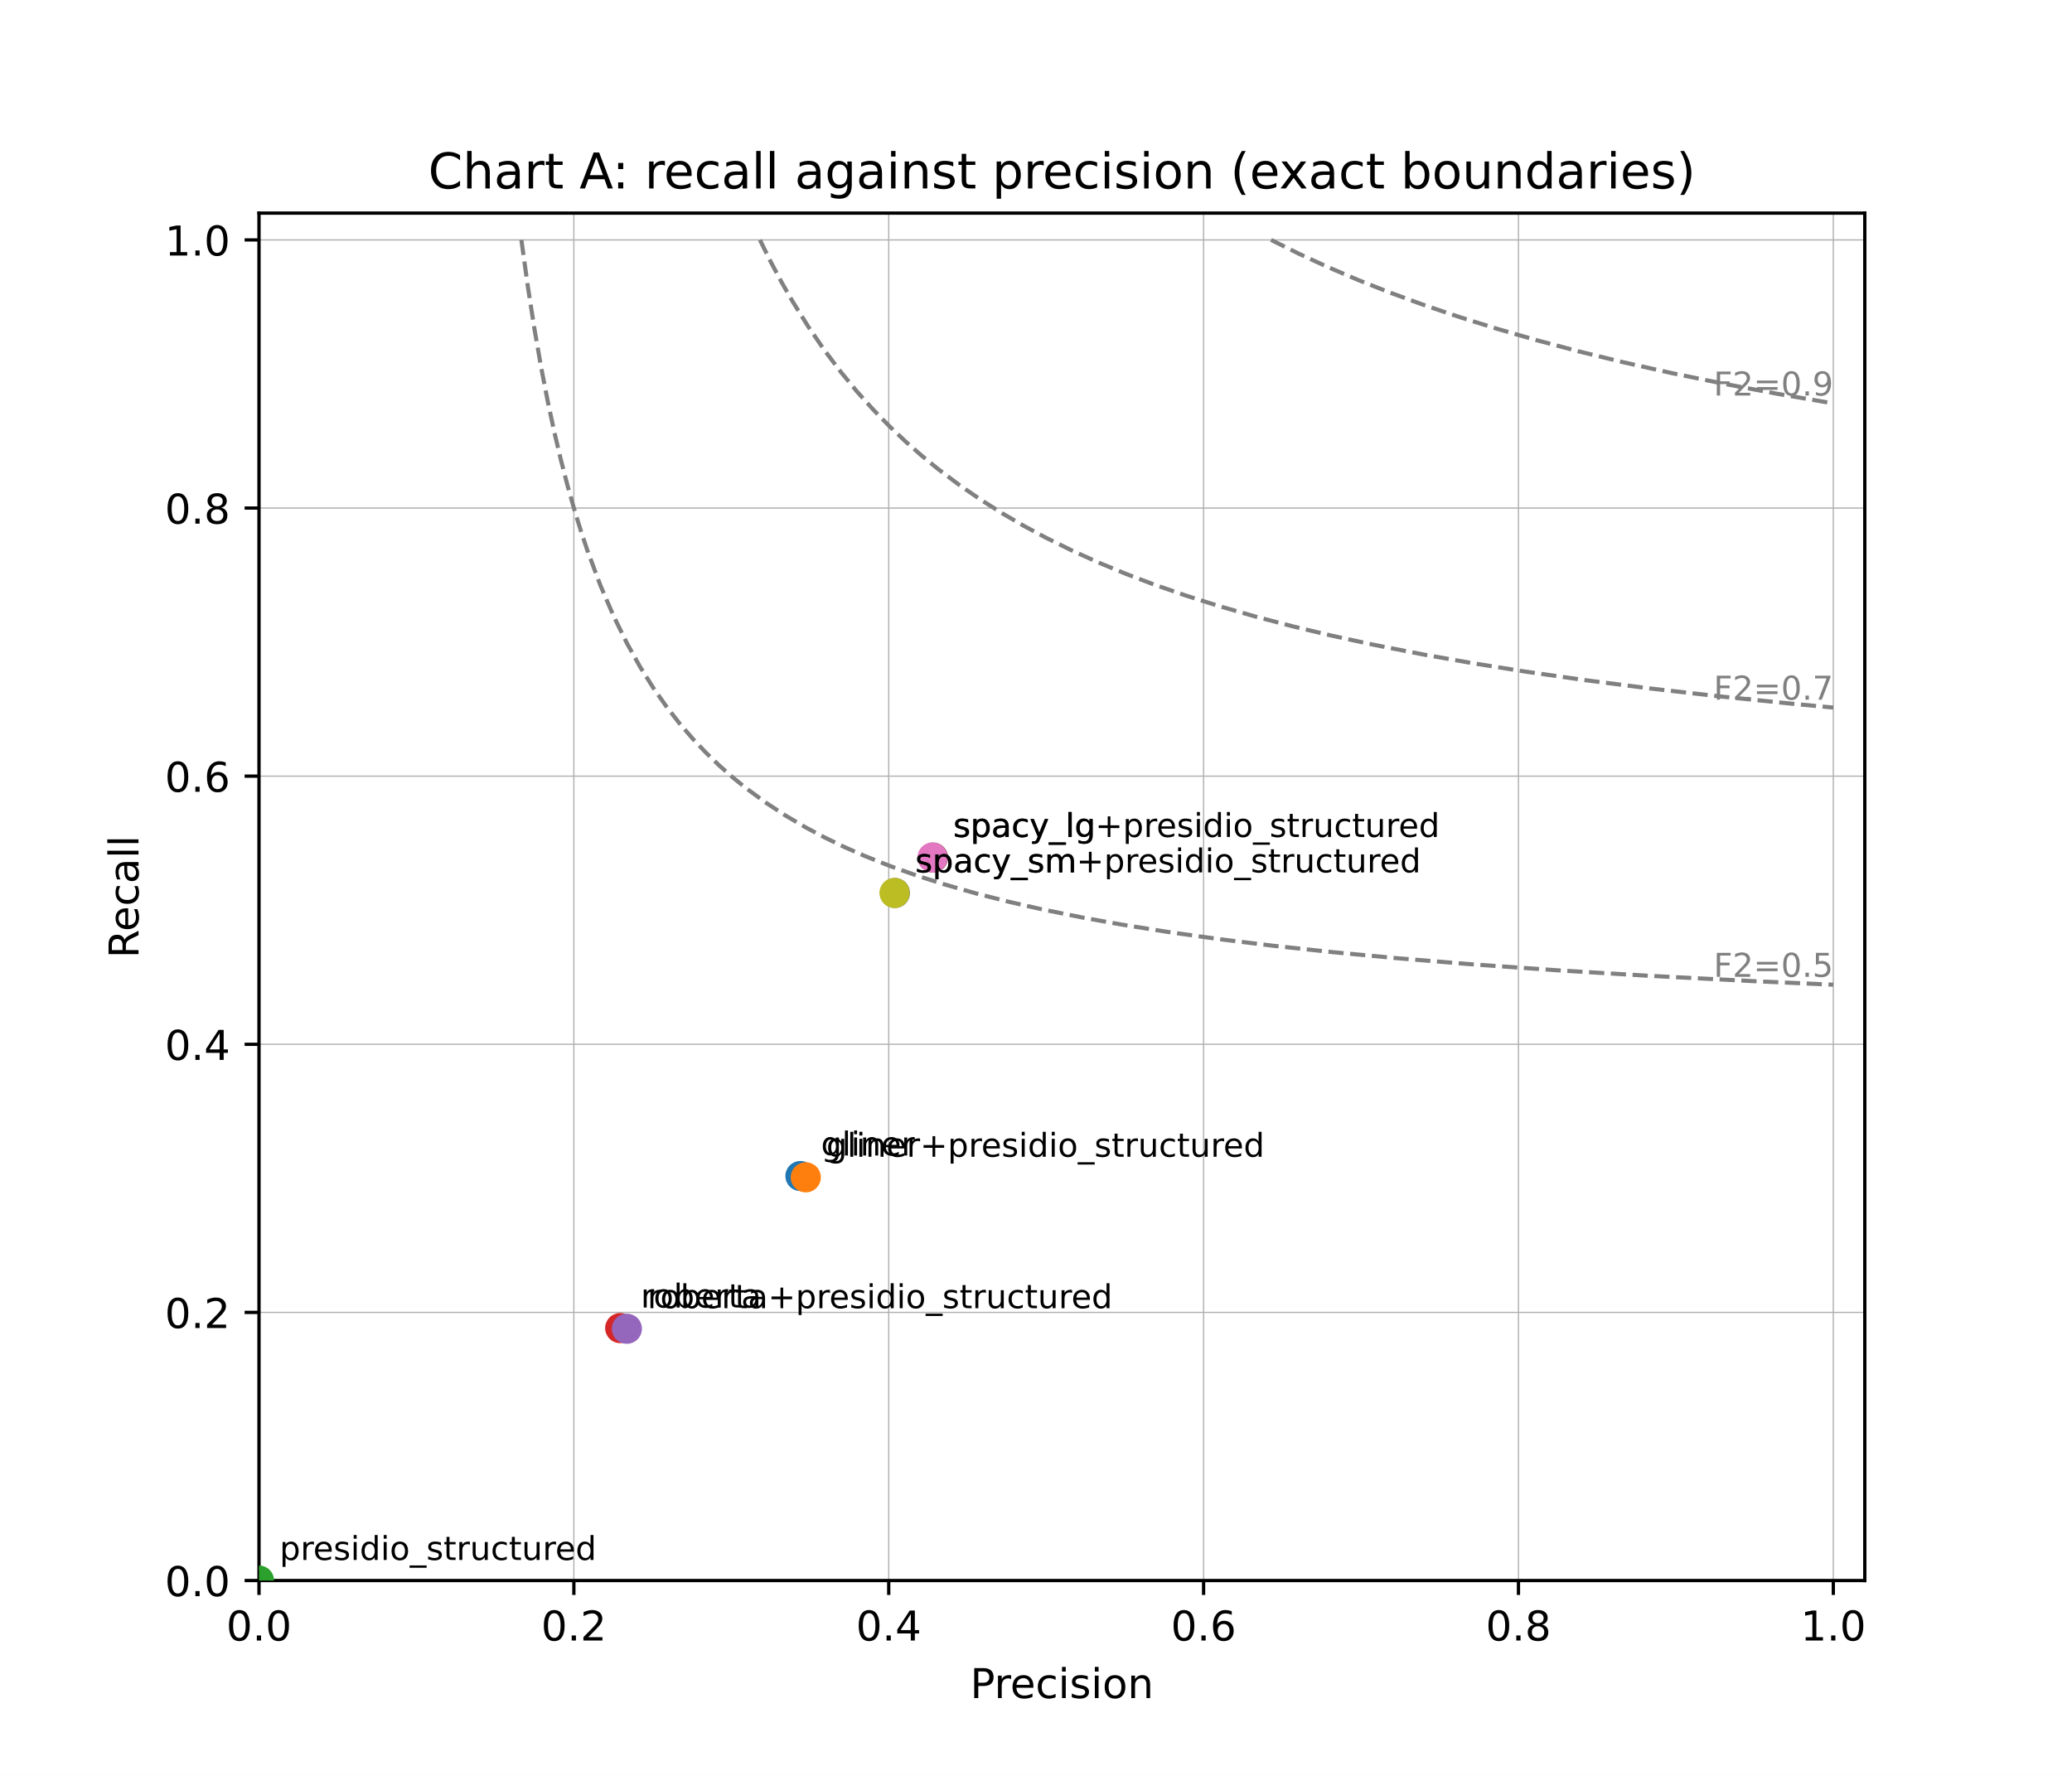
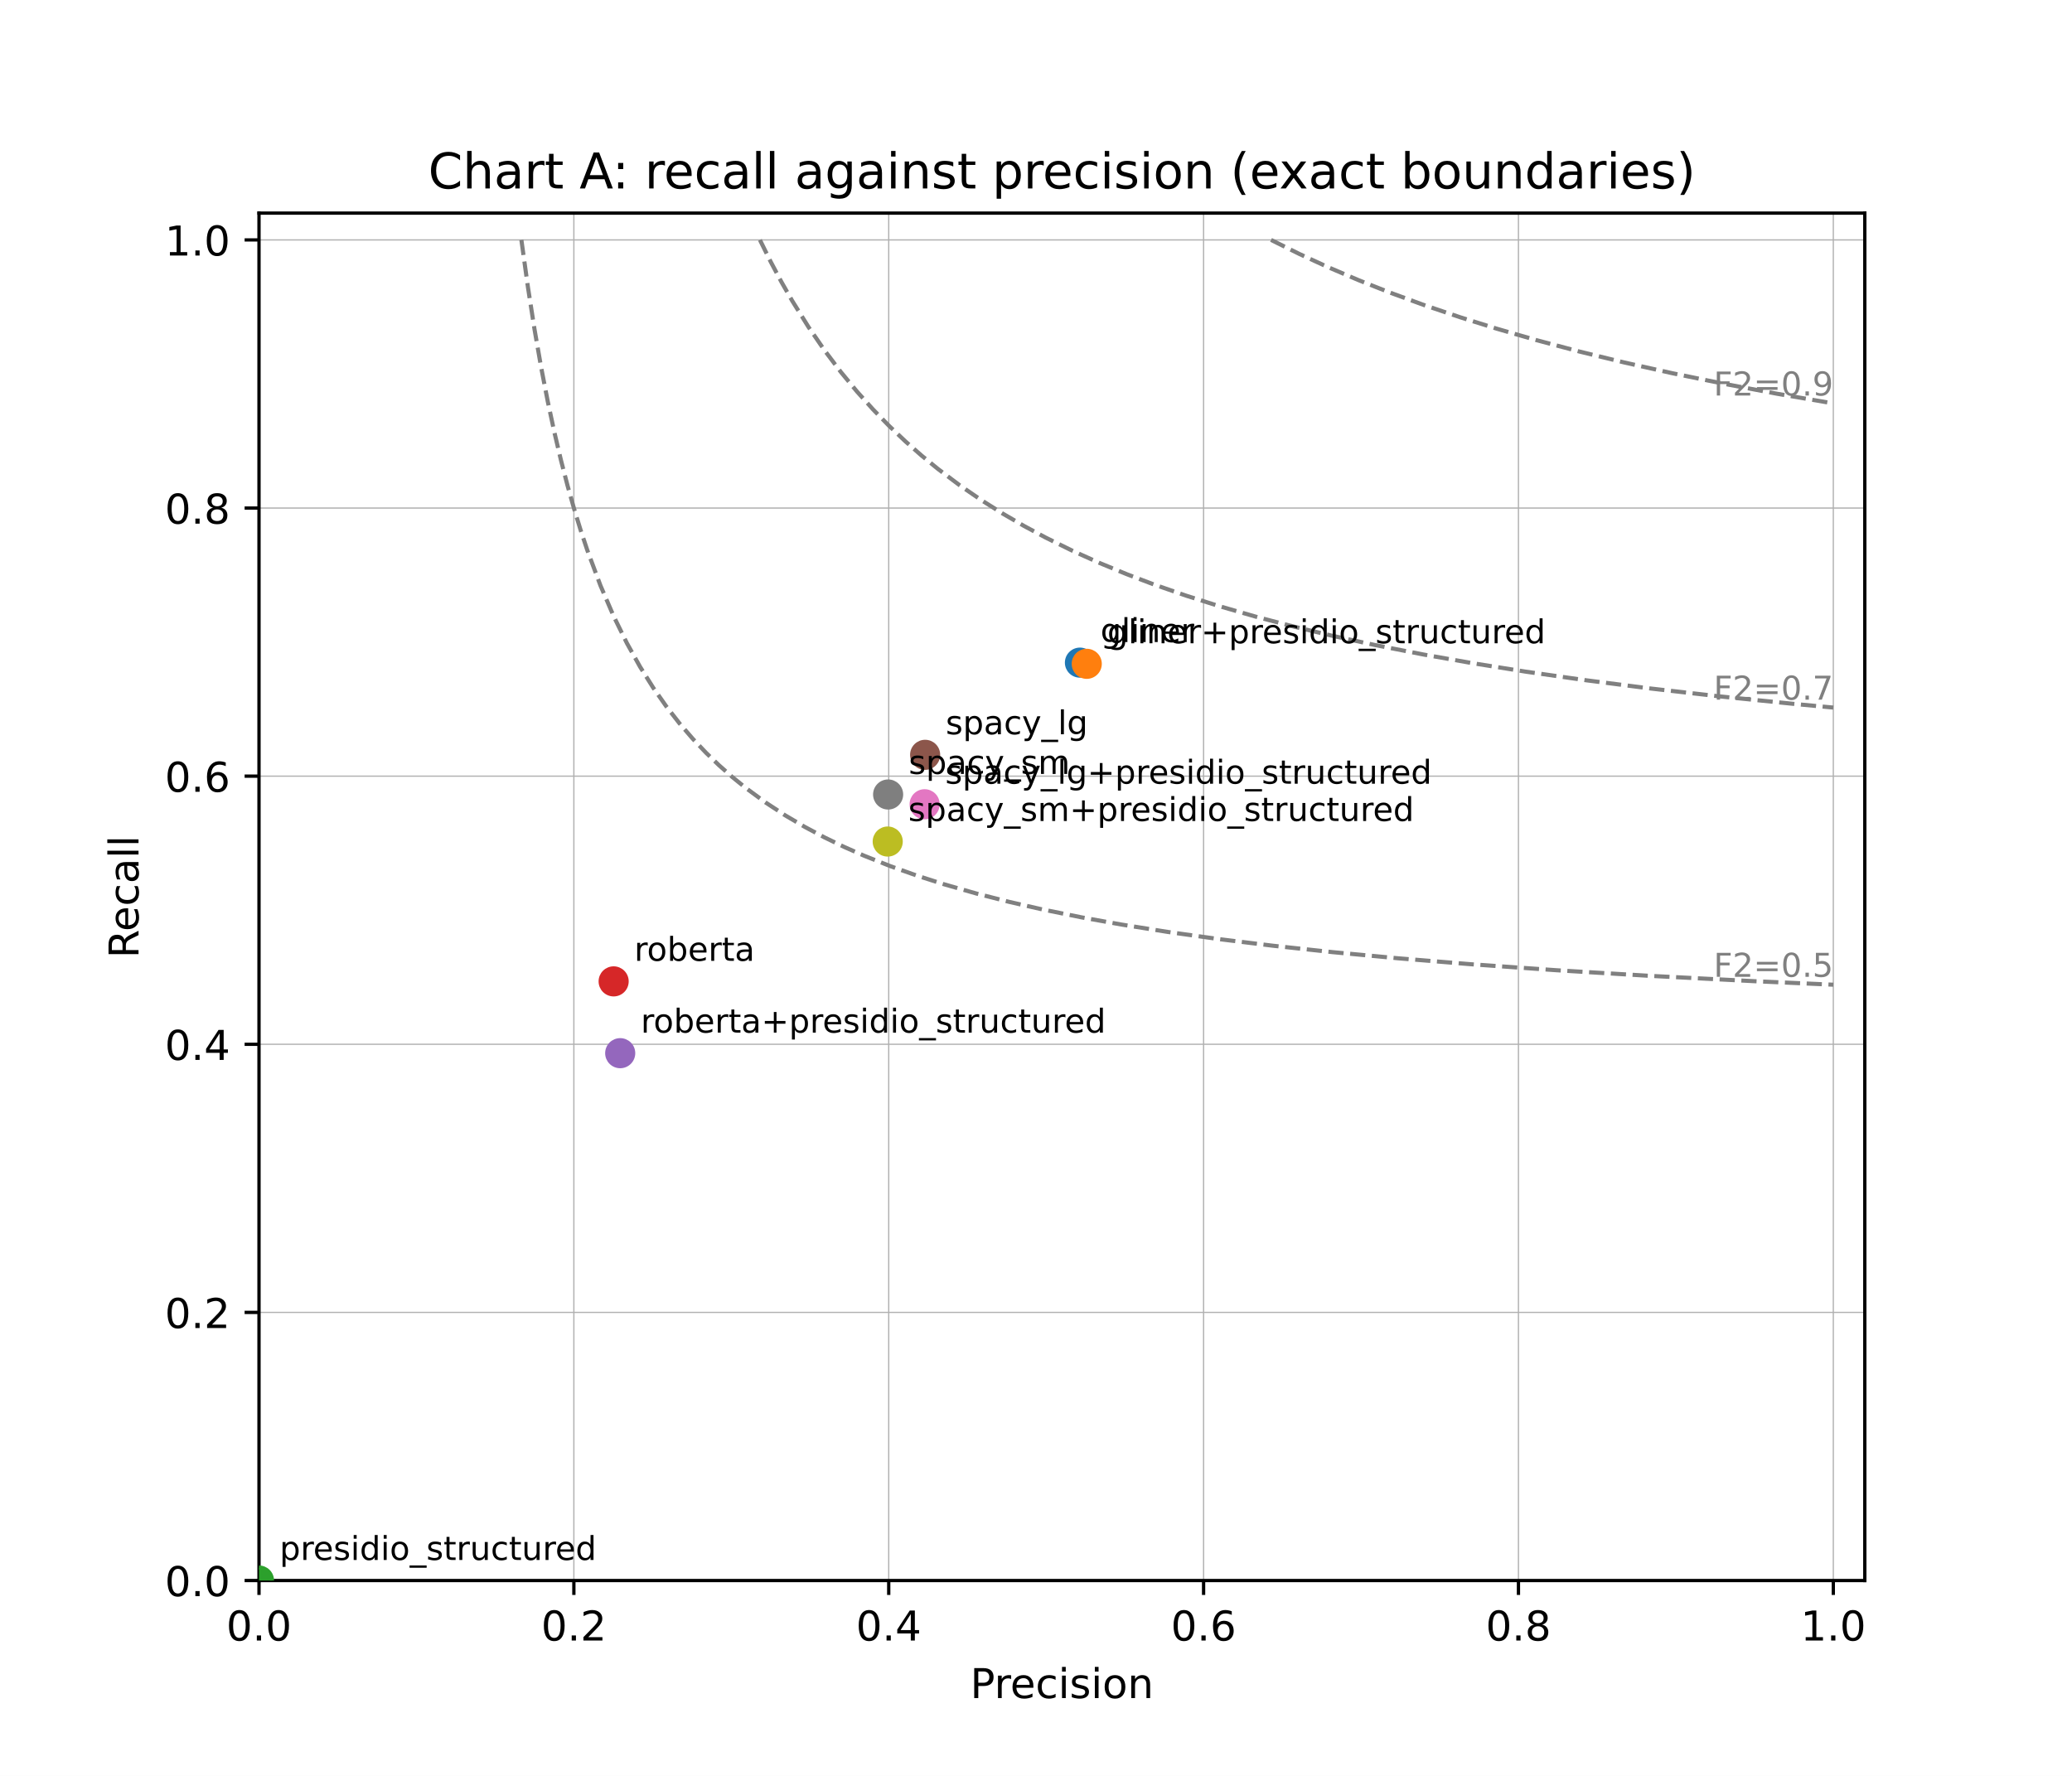
<svg xmlns="http://www.w3.org/2000/svg" xmlns:xlink="http://www.w3.org/1999/xlink" width="504pt" height="432pt" viewBox="0 0 504 432" version="1.1">
  <defs>
    <style type="text/css">*{stroke-linejoin: round; stroke-linecap: butt}</style>
  </defs>
  <g id="figure_1">
    <g id="patch_1">
      <path d="M 0 432  L 504 432  L 504 0  L 0 0  z " style="fill: #ffffff" />
    </g>
    <g id="axes_1">
      <g id="patch_2">
        <path d="M 63 384.48  L 453.6 384.48  L 453.6 51.84  L 63 51.84  z " style="fill: #ffffff" />
      </g>
      <g id="matplotlib.axis_1">
        <g id="xtick_1">
          <g id="line2d_1">
            <path d="M 63 384.48  L 63 51.84  " clip-path="url(#pac6fc3ac9e)" style="fill: none; stroke: #b0b0b0; stroke-width: 0.3; stroke-linecap: square" />
          </g>
          <g id="line2d_2">
            <defs>
              <path id="m53a0397a2e" d="M 0 0  L 0 3.5  " style="stroke: #000000; stroke-width: 0.8" />
            </defs>
            <g>
              <use xlink:href="#m53a0397a2e" x="63" y="384.48" style="stroke: #000000; stroke-width: 0.8" />
            </g>
          </g>
          <g id="text_1">
            <text style="font-size: 10px; font-family: 'DejaVu Sans'; text-anchor: middle" x="63" y="399.078" transform="rotate(-0 63 399.0777)">0.0</text>
          </g>
        </g>
        <g id="xtick_2">
          <g id="line2d_3">
            <path d="M 139.588 384.48  L 139.588 51.84  " clip-path="url(#pac6fc3ac9e)" style="fill: none; stroke: #b0b0b0; stroke-width: 0.3; stroke-linecap: square" />
          </g>
          <g id="line2d_4">
            <g>
              <use xlink:href="#m53a0397a2e" x="139.588" y="384.48" style="stroke: #000000; stroke-width: 0.8" />
            </g>
          </g>
          <g id="text_2">
            <text style="font-size: 10px; font-family: 'DejaVu Sans'; text-anchor: middle" x="139.588" y="399.078" transform="rotate(-0 139.5882 399.0777)">0.2</text>
          </g>
        </g>
        <g id="xtick_3">
          <g id="line2d_5">
            <path d="M 216.176 384.48  L 216.176 51.84  " clip-path="url(#pac6fc3ac9e)" style="fill: none; stroke: #b0b0b0; stroke-width: 0.3; stroke-linecap: square" />
          </g>
          <g id="line2d_6">
            <g>
              <use xlink:href="#m53a0397a2e" x="216.176" y="384.48" style="stroke: #000000; stroke-width: 0.8" />
            </g>
          </g>
          <g id="text_3">
            <text style="font-size: 10px; font-family: 'DejaVu Sans'; text-anchor: middle" x="216.176" y="399.078" transform="rotate(-0 216.1765 399.0777)">0.4</text>
          </g>
        </g>
        <g id="xtick_4">
          <g id="line2d_7">
            <path d="M 292.765 384.48  L 292.765 51.84  " clip-path="url(#pac6fc3ac9e)" style="fill: none; stroke: #b0b0b0; stroke-width: 0.3; stroke-linecap: square" />
          </g>
          <g id="line2d_8">
            <g>
              <use xlink:href="#m53a0397a2e" x="292.765" y="384.48" style="stroke: #000000; stroke-width: 0.8" />
            </g>
          </g>
          <g id="text_4">
            <text style="font-size: 10px; font-family: 'DejaVu Sans'; text-anchor: middle" x="292.765" y="399.078" transform="rotate(-0 292.7647 399.0777)">0.6</text>
          </g>
        </g>
        <g id="xtick_5">
          <g id="line2d_9">
            <path d="M 369.353 384.48  L 369.353 51.84  " clip-path="url(#pac6fc3ac9e)" style="fill: none; stroke: #b0b0b0; stroke-width: 0.3; stroke-linecap: square" />
          </g>
          <g id="line2d_10">
            <g>
              <use xlink:href="#m53a0397a2e" x="369.353" y="384.48" style="stroke: #000000; stroke-width: 0.8" />
            </g>
          </g>
          <g id="text_5">
            <text style="font-size: 10px; font-family: 'DejaVu Sans'; text-anchor: middle" x="369.353" y="399.078" transform="rotate(-0 369.3529 399.0777)">0.8</text>
          </g>
        </g>
        <g id="xtick_6">
          <g id="line2d_11">
            <path d="M 445.941 384.48  L 445.941 51.84  " clip-path="url(#pac6fc3ac9e)" style="fill: none; stroke: #b0b0b0; stroke-width: 0.3; stroke-linecap: square" />
          </g>
          <g id="line2d_12">
            <g>
              <use xlink:href="#m53a0397a2e" x="445.941" y="384.48" style="stroke: #000000; stroke-width: 0.8" />
            </g>
          </g>
          <g id="text_6">
            <text style="font-size: 10px; font-family: 'DejaVu Sans'; text-anchor: middle" x="445.941" y="399.078" transform="rotate(-0 445.9412 399.0777)">1.0</text>
          </g>
        </g>
        <g id="text_7">
          <text style="font-size: 10px; font-family: 'DejaVu Sans'; text-anchor: middle" x="258.3" y="413.078" transform="rotate(-0 258.3 413.0784)">Precision</text>
        </g>
      </g>
      <g id="matplotlib.axis_2">
        <g id="ytick_1">
          <g id="line2d_13">
            <path d="M 63 384.48  L 453.6 384.48  " clip-path="url(#pac6fc3ac9e)" style="fill: none; stroke: #b0b0b0; stroke-width: 0.3; stroke-linecap: square" />
          </g>
          <g id="line2d_14">
            <defs>
              <path id="mb0516f7a3d" d="M 0 0  L -3.5 0  " style="stroke: #000000; stroke-width: 0.8" />
            </defs>
            <g>
              <use xlink:href="#mb0516f7a3d" x="63" y="384.48" style="stroke: #000000; stroke-width: 0.8" />
            </g>
          </g>
          <g id="text_8">
            <text style="font-size: 10px; font-family: 'DejaVu Sans'; text-anchor: end" x="56" y="388.279" transform="rotate(-0 56 388.2788)">0.0</text>
          </g>
        </g>
        <g id="ytick_2">
          <g id="line2d_15">
            <path d="M 63 319.256  L 453.6 319.256  " clip-path="url(#pac6fc3ac9e)" style="fill: none; stroke: #b0b0b0; stroke-width: 0.3; stroke-linecap: square" />
          </g>
          <g id="line2d_16">
            <g>
              <use xlink:href="#mb0516f7a3d" x="63" y="319.256" style="stroke: #000000; stroke-width: 0.8" />
            </g>
          </g>
          <g id="text_9">
            <text style="font-size: 10px; font-family: 'DejaVu Sans'; text-anchor: end" x="56" y="323.055" transform="rotate(-0 56 323.0553)">0.2</text>
          </g>
        </g>
        <g id="ytick_3">
          <g id="line2d_17">
            <path d="M 63 254.033  L 453.6 254.033  " clip-path="url(#pac6fc3ac9e)" style="fill: none; stroke: #b0b0b0; stroke-width: 0.3; stroke-linecap: square" />
          </g>
          <g id="line2d_18">
            <g>
              <use xlink:href="#mb0516f7a3d" x="63" y="254.033" style="stroke: #000000; stroke-width: 0.8" />
            </g>
          </g>
          <g id="text_10">
            <text style="font-size: 10px; font-family: 'DejaVu Sans'; text-anchor: end" x="56" y="257.832" transform="rotate(-0 56 257.8318)">0.4</text>
          </g>
        </g>
        <g id="ytick_4">
          <g id="line2d_19">
            <path d="M 63 188.809  L 453.6 188.809  " clip-path="url(#pac6fc3ac9e)" style="fill: none; stroke: #b0b0b0; stroke-width: 0.3; stroke-linecap: square" />
          </g>
          <g id="line2d_20">
            <g>
              <use xlink:href="#mb0516f7a3d" x="63" y="188.809" style="stroke: #000000; stroke-width: 0.8" />
            </g>
          </g>
          <g id="text_11">
            <text style="font-size: 10px; font-family: 'DejaVu Sans'; text-anchor: end" x="56" y="192.608" transform="rotate(-0 56 192.6082)">0.6</text>
          </g>
        </g>
        <g id="ytick_5">
          <g id="line2d_21">
            <path d="M 63 123.586  L 453.6 123.586  " clip-path="url(#pac6fc3ac9e)" style="fill: none; stroke: #b0b0b0; stroke-width: 0.3; stroke-linecap: square" />
          </g>
          <g id="line2d_22">
            <g>
              <use xlink:href="#mb0516f7a3d" x="63" y="123.586" style="stroke: #000000; stroke-width: 0.8" />
            </g>
          </g>
          <g id="text_12">
            <text style="font-size: 10px; font-family: 'DejaVu Sans'; text-anchor: end" x="56" y="127.385" transform="rotate(-0 56 127.3847)">0.8</text>
          </g>
        </g>
        <g id="ytick_6">
          <g id="line2d_23">
            <path d="M 63 58.362  L 453.6 58.362  " clip-path="url(#pac6fc3ac9e)" style="fill: none; stroke: #b0b0b0; stroke-width: 0.3; stroke-linecap: square" />
          </g>
          <g id="line2d_24">
            <g>
              <use xlink:href="#mb0516f7a3d" x="63" y="58.362" style="stroke: #000000; stroke-width: 0.8" />
            </g>
          </g>
          <g id="text_13">
            <text style="font-size: 10px; font-family: 'DejaVu Sans'; text-anchor: end" x="56" y="62.161" transform="rotate(-0 56 62.16118)">1.0</text>
          </g>
        </g>
        <g id="text_14">
          <text style="font-size: 10px; font-family: 'DejaVu Sans'; text-anchor: middle" x="33.695" y="218.16" transform="rotate(-90 33.69453 218.16)">Recall</text>
        </g>
      </g>
      <g id="contour-0.5">
        <path d="M 126.824 58.362  L 128.427 69.927  L 130.031 80.201  L 131.634 89.388  L 133.238 97.654  L 134.842 105.129  L 136.445 111.922  L 138.049 118.122  L 139.652 123.804  L 141.256 129.03  L 142.86 133.853  L 146.067 142.461  L 149.274 149.919  L 152.481 156.443  L 155.688 162.197  L 158.896 167.31  L 162.103 171.884  L 165.31 176  L 168.517 179.723  L 171.725 183.107  L 174.932 186.196  L 178.139 189.027  L 181.346 191.632  L 186.157 195.169  L 190.968 198.327  L 195.779 201.163  L 200.589 203.725  L 205.4 206.05  L 210.211 208.169  L 216.625 210.72  L 223.04 213.002  L 229.454 215.056  L 237.472 217.35  L 245.49 219.39  L 253.508 221.215  L 263.13 223.166  L 272.752 224.898  L 283.977 226.689  L 296.806 228.483  L 309.635 230.056  L 324.067 231.609  L 340.103 233.115  L 357.743 234.554  L 378.59 236.018  L 401.04 237.368  L 426.698 238.682  L 445.941 239.539  L 445.941 239.539  " clip-path="url(#pac6fc3ac9e)" style="fill: none; stroke-dasharray: 3.7,1.6; stroke-dashoffset: 0; stroke: #808080" />
      </g>
      <g id="contour-0.7">
        <path d="M 184.845 58.362  L 187.469 63.676  L 190.093 68.611  L 192.717 73.205  L 196.653 79.531  L 200.589 85.265  L 204.526 90.485  L 208.462 95.257  L 212.398 99.638  L 216.334 103.672  L 220.27 107.401  L 224.206 110.856  L 228.142 114.067  L 233.39 118.013  L 238.639 121.619  L 243.887 124.927  L 249.135 127.973  L 254.383 130.788  L 260.943 134.018  L 267.504 136.967  L 274.064 139.671  L 280.624 142.158  L 288.496 144.892  L 296.368 147.387  L 305.553 150.034  L 314.737 152.436  L 323.921 154.626  L 334.418 156.902  L 346.226 159.213  L 358.034 161.299  L 371.155 163.39  L 385.587 165.453  L 401.332 167.466  L 418.388 169.41  L 436.757 171.271  L 445.941 172.124  L 445.941 172.124  " clip-path="url(#pac6fc3ac9e)" style="fill: none; stroke-dasharray: 3.7,1.6; stroke-dashoffset: 0; stroke: #808080" />
      </g>
      <g id="contour-0.9">
        <path d="M 309.176 58.362  L 316.049 61.771  L 322.922 64.934  L 330.482 68.16  L 338.041 71.15  L 346.289 74.171  L 355.223 77.192  L 364.157 79.981  L 373.779 82.754  L 384.088 85.49  L 395.084 88.172  L 406.767 90.786  L 419.138 93.323  L 432.196 95.773  L 445.941 98.133  L 445.941 98.133  " clip-path="url(#pac6fc3ac9e)" style="fill: none; stroke-dasharray: 3.7,1.6; stroke-dashoffset: 0; stroke: #808080" />
      </g>
      <g id="patch_3">
        <path d="M 63 384.48  L 63 51.84  " style="fill: none; stroke: #000000; stroke-width: 0.8; stroke-linejoin: miter; stroke-linecap: square" />
      </g>
      <g id="patch_4">
        <path d="M 453.6 384.48  L 453.6 51.84  " style="fill: none; stroke: #000000; stroke-width: 0.8; stroke-linejoin: miter; stroke-linecap: square" />
      </g>
      <g id="patch_5">
        <path d="M 63 384.48  L 453.6 384.48  " style="fill: none; stroke: #000000; stroke-width: 0.8; stroke-linejoin: miter; stroke-linecap: square" />
      </g>
      <g id="patch_6">
        <path d="M 63 51.84  L 453.6 51.84  " style="fill: none; stroke: #000000; stroke-width: 0.8; stroke-linejoin: miter; stroke-linecap: square" />
      </g>
      <g id="text_15">
        <text style="font-size: 8px; font-family: 'DejaVu Sans'; text-anchor: end; fill: #808080" x="445.941" y="237.617" transform="rotate(-0 445.9412 237.6169)">F2=0.5</text>
      </g>
      <g id="text_16">
        <text style="font-size: 8px; font-family: 'DejaVu Sans'; text-anchor: end; fill: #808080" x="445.941" y="170.202" transform="rotate(-0 445.9412 170.2024)">F2=0.7</text>
      </g>
      <g id="text_17">
        <text style="font-size: 8px; font-family: 'DejaVu Sans'; text-anchor: end; fill: #808080" x="445.941" y="96.211" transform="rotate(-0 445.9412 96.21092)">F2=0.9</text>
      </g>
      <g id="point-gliner">
        <defs>
          <path id="m626e0c15f5" d="M 0 3.162  C 0.839 3.162 1.643 2.829 2.236 2.236  C 2.829 1.643 3.162 0.839 3.162 0  C 3.162 -0.839 2.829 -1.643 2.236 -2.236  C 1.643 -2.829 0.839 -3.162 0 -3.162  C -0.839 -3.162 -1.643 -2.829 -2.236 -2.236  C -2.829 -1.643 -3.162 -0.839 -3.162 0  C -3.162 0.839 -2.829 1.643 -2.236 2.236  C -1.643 2.829 -0.839 3.162 0 3.162  z " style="stroke: #1f77b4" />
        </defs>
        <g clip-path="url(#pac6fc3ac9e)">
-           <use xlink:href="#m626e0c15f5" x="194.702" y="286.079" style="fill: #1f77b4; stroke: #1f77b4" />
+           <use xlink:href="#m626e0c15f5" x="262.686" y="161.193" style="fill: #1f77b4; stroke: #1f77b4" />
        </g>
      </g>
      <g id="text_18">
-         <text style="font-size: 8px; font-family: 'DejaVu Sans'; text-anchor: start" x="199.702" y="281.079" transform="rotate(-0 199.7023 281.0792)">gliner</text>
+         <text style="font-size: 8px; font-family: 'DejaVu Sans'; text-anchor: start" x="267.686" y="156.193" transform="rotate(-0 267.686 156.1928)">gliner</text>
      </g>
      <g id="point-gliner+presidio_structured">
        <defs>
          <path id="mb3c480825f" d="M 0 3.162  C 0.839 3.162 1.643 2.829 2.236 2.236  C 2.829 1.643 3.162 0.839 3.162 0  C 3.162 -0.839 2.829 -1.643 2.236 -2.236  C 1.643 -2.829 0.839 -3.162 0 -3.162  C -0.839 -3.162 -1.643 -2.829 -2.236 -2.236  C -2.829 -1.643 -3.162 -0.839 -3.162 0  C -3.162 0.839 -2.829 1.643 -2.236 2.236  C -1.643 2.829 -0.839 3.162 0 3.162  z " style="stroke: #ff7f0e" />
        </defs>
        <g clip-path="url(#pac6fc3ac9e)">
-           <use xlink:href="#mb3c480825f" x="195.998" y="286.396" style="fill: #ff7f0e; stroke: #ff7f0e" />
+           <use xlink:href="#mb3c480825f" x="264.346" y="161.48" style="fill: #ff7f0e; stroke: #ff7f0e" />
        </g>
      </g>
      <g id="text_19">
-         <text style="font-size: 8px; font-family: 'DejaVu Sans'; text-anchor: start" x="200.998" y="281.396" transform="rotate(-0 200.9975 281.3963)">gliner+presidio_structured</text>
+         <text style="font-size: 8px; font-family: 'DejaVu Sans'; text-anchor: start" x="269.346" y="156.48" transform="rotate(-0 269.3461 156.4798)">gliner+presidio_structured</text>
      </g>
      <g id="point-presidio_structured">
        <defs>
          <path id="md79861f0ce" d="M 0 3.162  C 0.839 3.162 1.643 2.829 2.236 2.236  C 2.829 1.643 3.162 0.839 3.162 0  C 3.162 -0.839 2.829 -1.643 2.236 -2.236  C 1.643 -2.829 0.839 -3.162 0 -3.162  C -0.839 -3.162 -1.643 -2.829 -2.236 -2.236  C -2.829 -1.643 -3.162 -0.839 -3.162 0  C -3.162 0.839 -2.829 1.643 -2.236 2.236  C -1.643 2.829 -0.839 3.162 0 3.162  z " style="stroke: #2ca02c" />
        </defs>
        <g clip-path="url(#pac6fc3ac9e)">
          <use xlink:href="#md79861f0ce" x="63" y="384.48" style="fill: #2ca02c; stroke: #2ca02c" />
        </g>
      </g>
      <g id="text_20">
        <text style="font-size: 8px; font-family: 'DejaVu Sans'; text-anchor: start" x="68" y="379.48" transform="rotate(-0 68 379.48)">presidio_structured</text>
      </g>
      <g id="point-roberta">
        <defs>
          <path id="m24461f3ae6" d="M 0 3.162  C 0.839 3.162 1.643 2.829 2.236 2.236  C 2.829 1.643 3.162 0.839 3.162 0  C 3.162 -0.839 2.829 -1.643 2.236 -2.236  C 1.643 -2.829 0.839 -3.162 0 -3.162  C -0.839 -3.162 -1.643 -2.829 -2.236 -2.236  C -2.829 -1.643 -3.162 -0.839 -3.162 0  C -3.162 0.839 -2.829 1.643 -2.236 2.236  C -1.643 2.829 -0.839 3.162 0 3.162  z " style="stroke: #d62728" />
        </defs>
        <g clip-path="url(#pac6fc3ac9e)">
-           <use xlink:href="#m24461f3ae6" x="150.853" y="323.072" style="fill: #d62728; stroke: #d62728" />
+           <use xlink:href="#m24461f3ae6" x="149.266" y="238.73" style="fill: #d62728; stroke: #d62728" />
        </g>
      </g>
      <g id="text_21">
-         <text style="font-size: 8px; font-family: 'DejaVu Sans'; text-anchor: start" x="155.853" y="318.072" transform="rotate(-0 155.8534 318.072)">roberta</text>
+         <text style="font-size: 8px; font-family: 'DejaVu Sans'; text-anchor: start" x="154.266" y="233.73" transform="rotate(-0 154.2657 233.7298)">roberta</text>
      </g>
      <g id="point-roberta+presidio_structured">
        <defs>
          <path id="m7f0a015ee5" d="M 0 3.162  C 0.839 3.162 1.643 2.829 2.236 2.236  C 2.829 1.643 3.162 0.839 3.162 0  C 3.162 -0.839 2.829 -1.643 2.236 -2.236  C 1.643 -2.829 0.839 -3.162 0 -3.162  C -0.839 -3.162 -1.643 -2.829 -2.236 -2.236  C -2.829 -1.643 -3.162 -0.839 -3.162 0  C -3.162 0.839 -2.829 1.643 -2.236 2.236  C -1.643 2.829 -0.839 3.162 0 3.162  z " style="stroke: #9467bd" />
        </defs>
        <g clip-path="url(#pac6fc3ac9e)">
-           <use xlink:href="#m7f0a015ee5" x="152.482" y="323.231" style="fill: #9467bd; stroke: #9467bd" />
+           <use xlink:href="#m7f0a015ee5" x="150.86" y="256.197" style="fill: #9467bd; stroke: #9467bd" />
        </g>
      </g>
      <g id="text_22">
-         <text style="font-size: 8px; font-family: 'DejaVu Sans'; text-anchor: start" x="157.482" y="318.231" transform="rotate(-0 157.4816 318.2305)">roberta+presidio_structured</text>
+         <text style="font-size: 8px; font-family: 'DejaVu Sans'; text-anchor: start" x="155.86" y="251.197" transform="rotate(-0 155.8603 251.1973)">roberta+presidio_structured</text>
      </g>
      <g id="point-spacy_lg">
        <defs>
          <path id="m9398aa2047" d="M 0 3.162  C 0.839 3.162 1.643 2.829 2.236 2.236  C 2.829 1.643 3.162 0.839 3.162 0  C 3.162 -0.839 2.829 -1.643 2.236 -2.236  C 1.643 -2.829 0.839 -3.162 0 -3.162  C -0.839 -3.162 -1.643 -2.829 -2.236 -2.236  C -2.829 -1.643 -3.162 -0.839 -3.162 0  C -3.162 0.839 -2.829 1.643 -2.236 2.236  C -1.643 2.829 -0.839 3.162 0 3.162  z " style="stroke: #8c564b" />
        </defs>
        <g clip-path="url(#pac6fc3ac9e)">
-           <use xlink:href="#m9398aa2047" x="226.956" y="208.606" style="fill: #8c564b; stroke: #8c564b" />
+           <use xlink:href="#m9398aa2047" x="225.034" y="183.618" style="fill: #8c564b; stroke: #8c564b" />
        </g>
      </g>
      <g id="text_23">
-         <text style="font-size: 8px; font-family: 'DejaVu Sans'; text-anchor: start" x="231.956" y="203.606" transform="rotate(-0 231.9558 203.6058)">spacy_lg</text>
+         <text style="font-size: 8px; font-family: 'DejaVu Sans'; text-anchor: start" x="230.034" y="178.618" transform="rotate(-0 230.0344 178.6184)">spacy_lg</text>
      </g>
      <g id="point-spacy_lg+presidio_structured">
        <defs>
          <path id="md0756faa2e" d="M 0 3.162  C 0.839 3.162 1.643 2.829 2.236 2.236  C 2.829 1.643 3.162 0.839 3.162 0  C 3.162 -0.839 2.829 -1.643 2.236 -2.236  C 1.643 -2.829 0.839 -3.162 0 -3.162  C -0.839 -3.162 -1.643 -2.829 -2.236 -2.236  C -2.829 -1.643 -3.162 -0.839 -3.162 0  C -3.162 0.839 -2.829 1.643 -2.236 2.236  C -1.643 2.829 -0.839 3.162 0 3.162  z " style="stroke: #e377c2" />
        </defs>
        <g clip-path="url(#pac6fc3ac9e)">
-           <use xlink:href="#md0756faa2e" x="226.829" y="208.606" style="fill: #e377c2; stroke: #e377c2" />
+           <use xlink:href="#md0756faa2e" x="224.909" y="195.642" style="fill: #e377c2; stroke: #e377c2" />
        </g>
      </g>
      <g id="text_24">
-         <text style="font-size: 8px; font-family: 'DejaVu Sans'; text-anchor: start" x="231.829" y="203.606" transform="rotate(-0 231.8293 203.6058)">spacy_lg+presidio_structured</text>
+         <text style="font-size: 8px; font-family: 'DejaVu Sans'; text-anchor: start" x="229.909" y="190.642" transform="rotate(-0 229.9094 190.6418)">spacy_lg+presidio_structured</text>
      </g>
      <g id="point-spacy_sm">
        <defs>
          <path id="mad611c0c13" d="M 0 3.162  C 0.839 3.162 1.643 2.829 2.236 2.236  C 2.829 1.643 3.162 0.839 3.162 0  C 3.162 -0.839 2.829 -1.643 2.236 -2.236  C 1.643 -2.829 0.839 -3.162 0 -3.162  C -0.839 -3.162 -1.643 -2.829 -2.236 -2.236  C -2.829 -1.643 -3.162 -0.839 -3.162 0  C -3.162 0.839 -2.829 1.643 -2.236 2.236  C -1.643 2.829 -0.839 3.162 0 3.162  z " style="stroke: #7f7f7f" />
        </defs>
        <g clip-path="url(#pac6fc3ac9e)">
-           <use xlink:href="#mad611c0c13" x="217.692" y="217.22" style="fill: #7f7f7f; stroke: #7f7f7f" />
+           <use xlink:href="#mad611c0c13" x="216.03" y="193.268" style="fill: #7f7f7f; stroke: #7f7f7f" />
        </g>
      </g>
      <g id="text_25">
-         <text style="font-size: 8px; font-family: 'DejaVu Sans'; text-anchor: start" x="222.692" y="212.22" transform="rotate(-0 222.6916 212.2199)">spacy_sm</text>
+         <text style="font-size: 8px; font-family: 'DejaVu Sans'; text-anchor: start" x="221.03" y="188.268" transform="rotate(-0 221.0298 188.2676)">spacy_sm</text>
      </g>
      <g id="point-spacy_sm+presidio_structured">
        <defs>
          <path id="m23965773c4" d="M 0 3.162  C 0.839 3.162 1.643 2.829 2.236 2.236  C 2.829 1.643 3.162 0.839 3.162 0  C 3.162 -0.839 2.829 -1.643 2.236 -2.236  C 1.643 -2.829 0.839 -3.162 0 -3.162  C -0.839 -3.162 -1.643 -2.829 -2.236 -2.236  C -2.829 -1.643 -3.162 -0.839 -3.162 0  C -3.162 0.839 -2.829 1.643 -2.236 2.236  C -1.643 2.829 -0.839 3.162 0 3.162  z " style="stroke: #bcbd22" />
        </defs>
        <g clip-path="url(#pac6fc3ac9e)">
-           <use xlink:href="#m23965773c4" x="217.593" y="217.22" style="fill: #bcbd22; stroke: #bcbd22" />
+           <use xlink:href="#m23965773c4" x="215.932" y="204.713" style="fill: #bcbd22; stroke: #bcbd22" />
        </g>
      </g>
      <g id="text_26">
-         <text style="font-size: 8px; font-family: 'DejaVu Sans'; text-anchor: start" x="222.593" y="212.22" transform="rotate(-0 222.593 212.2199)">spacy_sm+presidio_structured</text>
+         <text style="font-size: 8px; font-family: 'DejaVu Sans'; text-anchor: start" x="220.932" y="199.713" transform="rotate(-0 220.9322 199.7134)">spacy_sm+presidio_structured</text>
      </g>
      <g id="text_27">
        <text style="font-size: 12px; font-family: 'DejaVu Sans'; text-anchor: middle" x="258.3" y="45.84" transform="rotate(-0 258.3 45.84)">Chart A: recall against precision (exact boundaries)</text>
      </g>
    </g>
  </g>
  <defs>
    <clipPath id="pac6fc3ac9e">
      <rect x="63" y="51.84" width="390.6" height="332.64" />
    </clipPath>
  </defs>
</svg>
